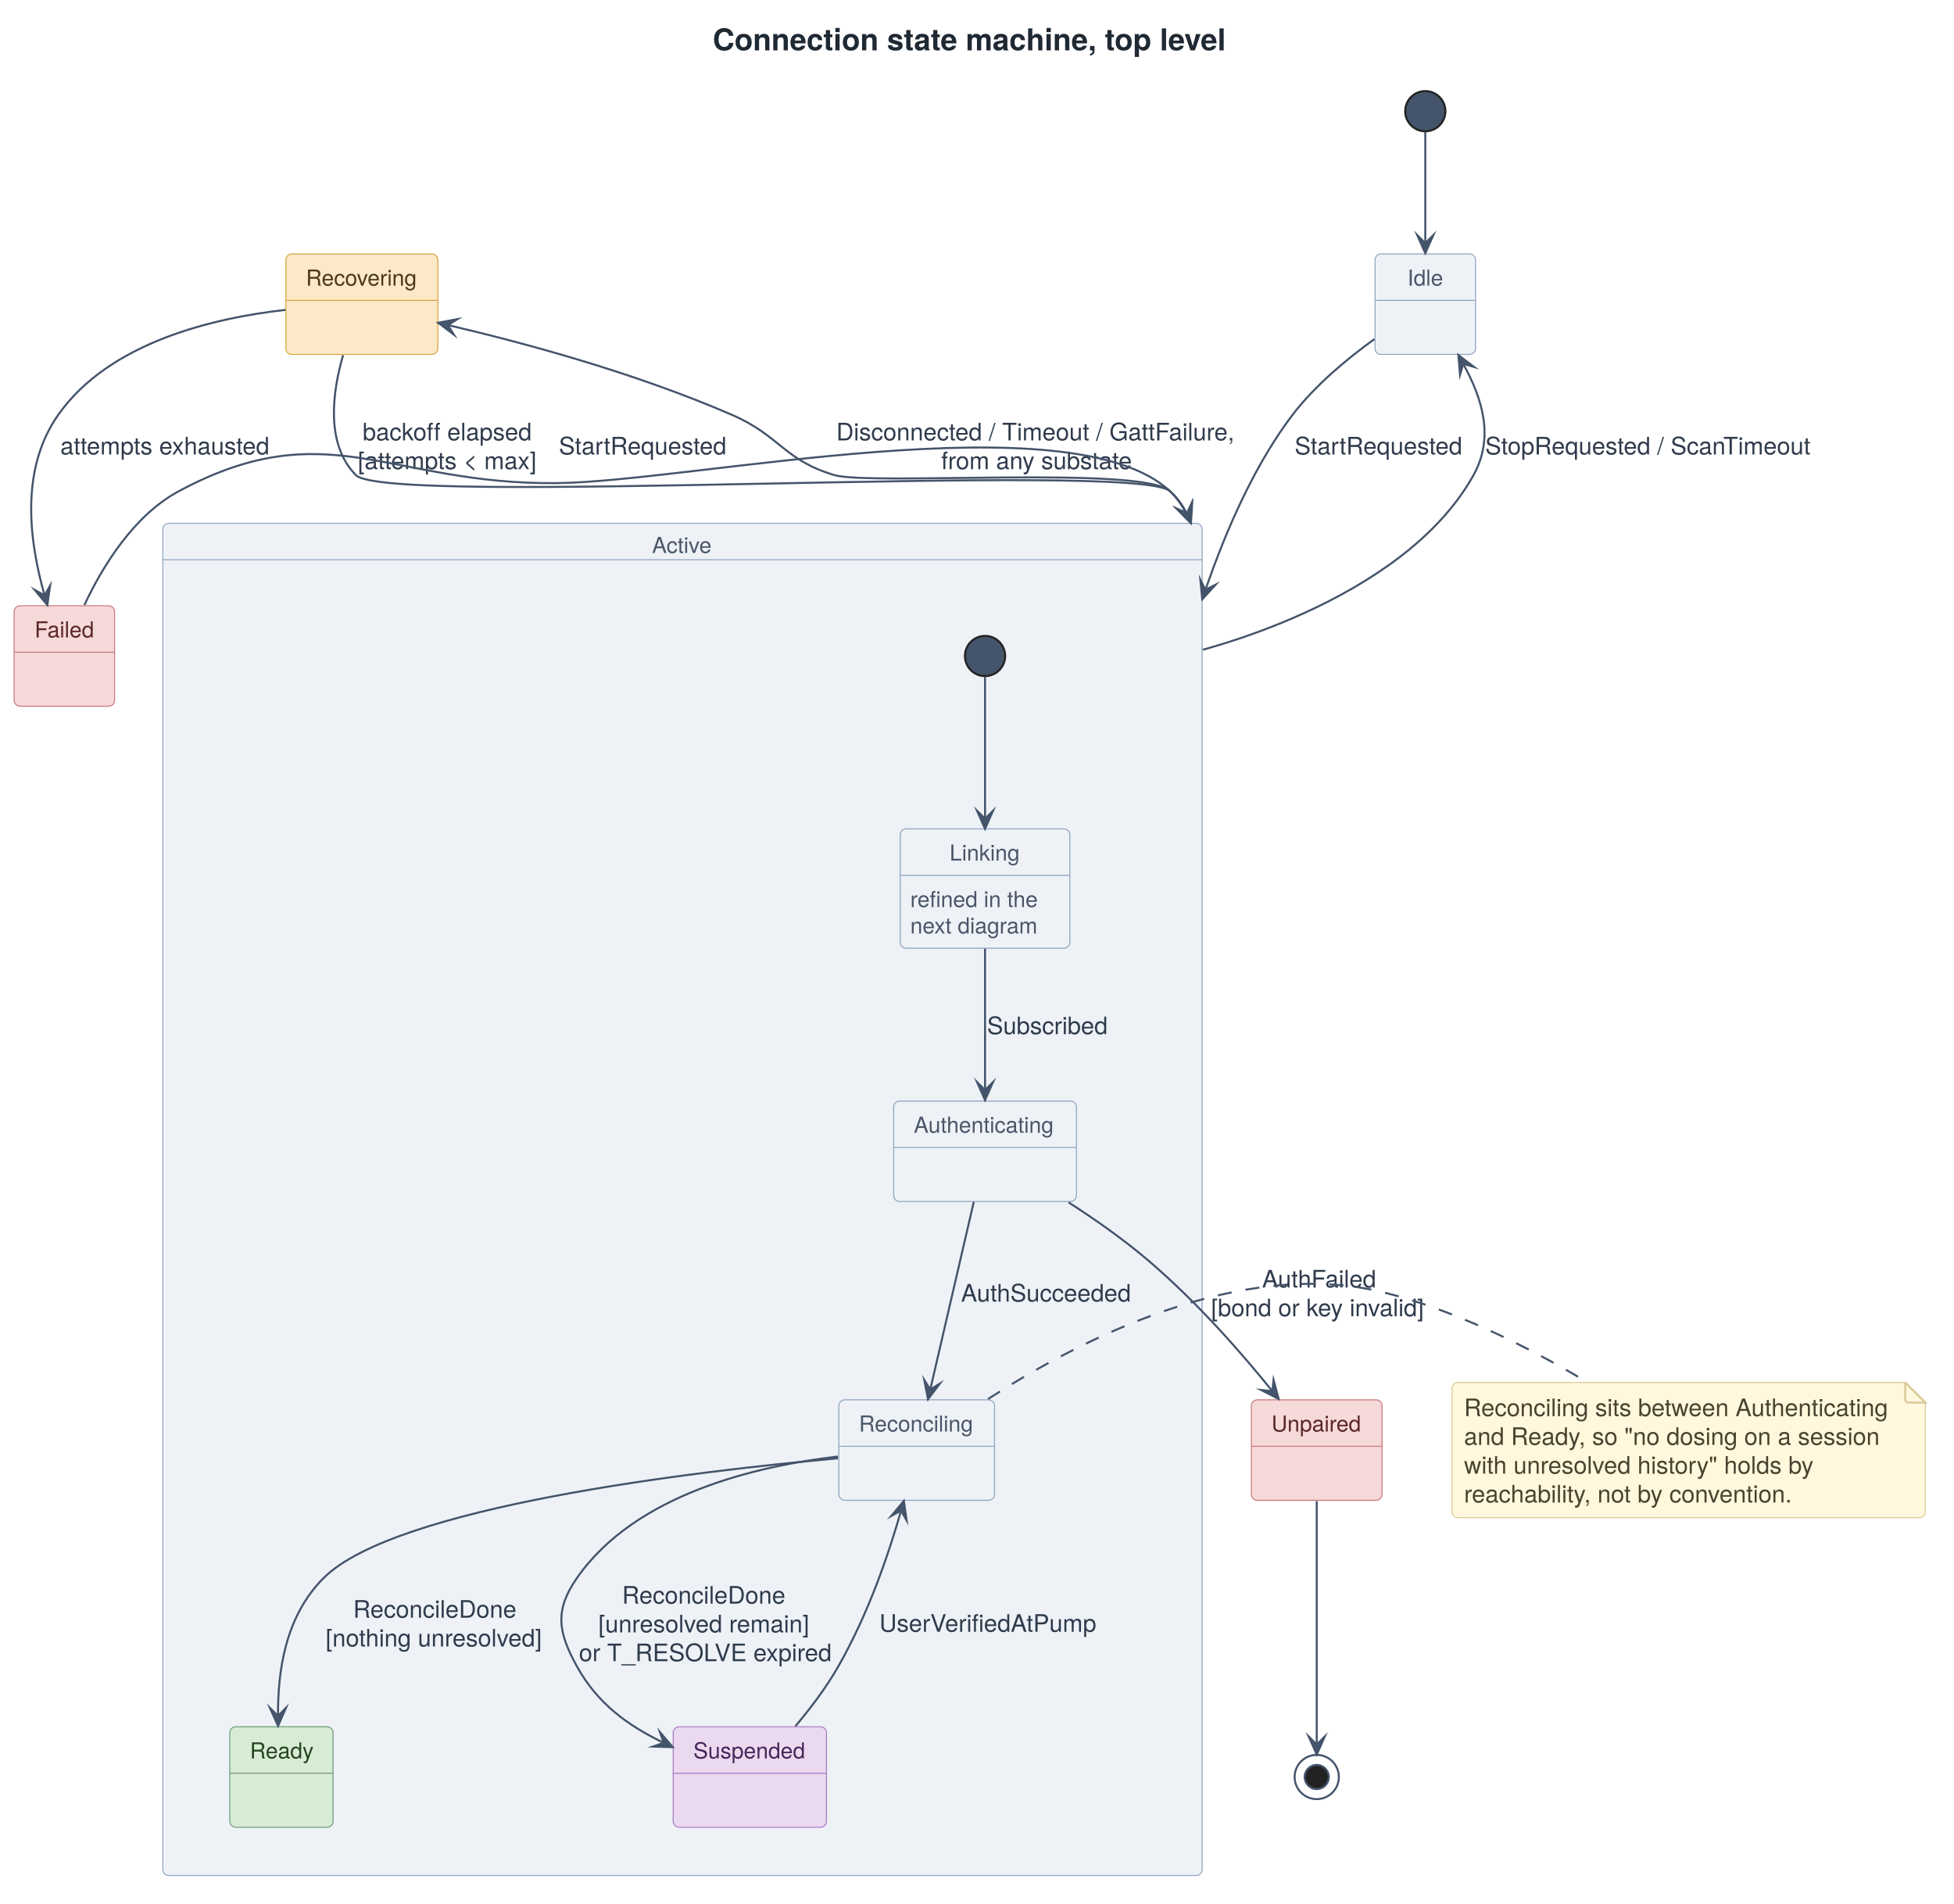
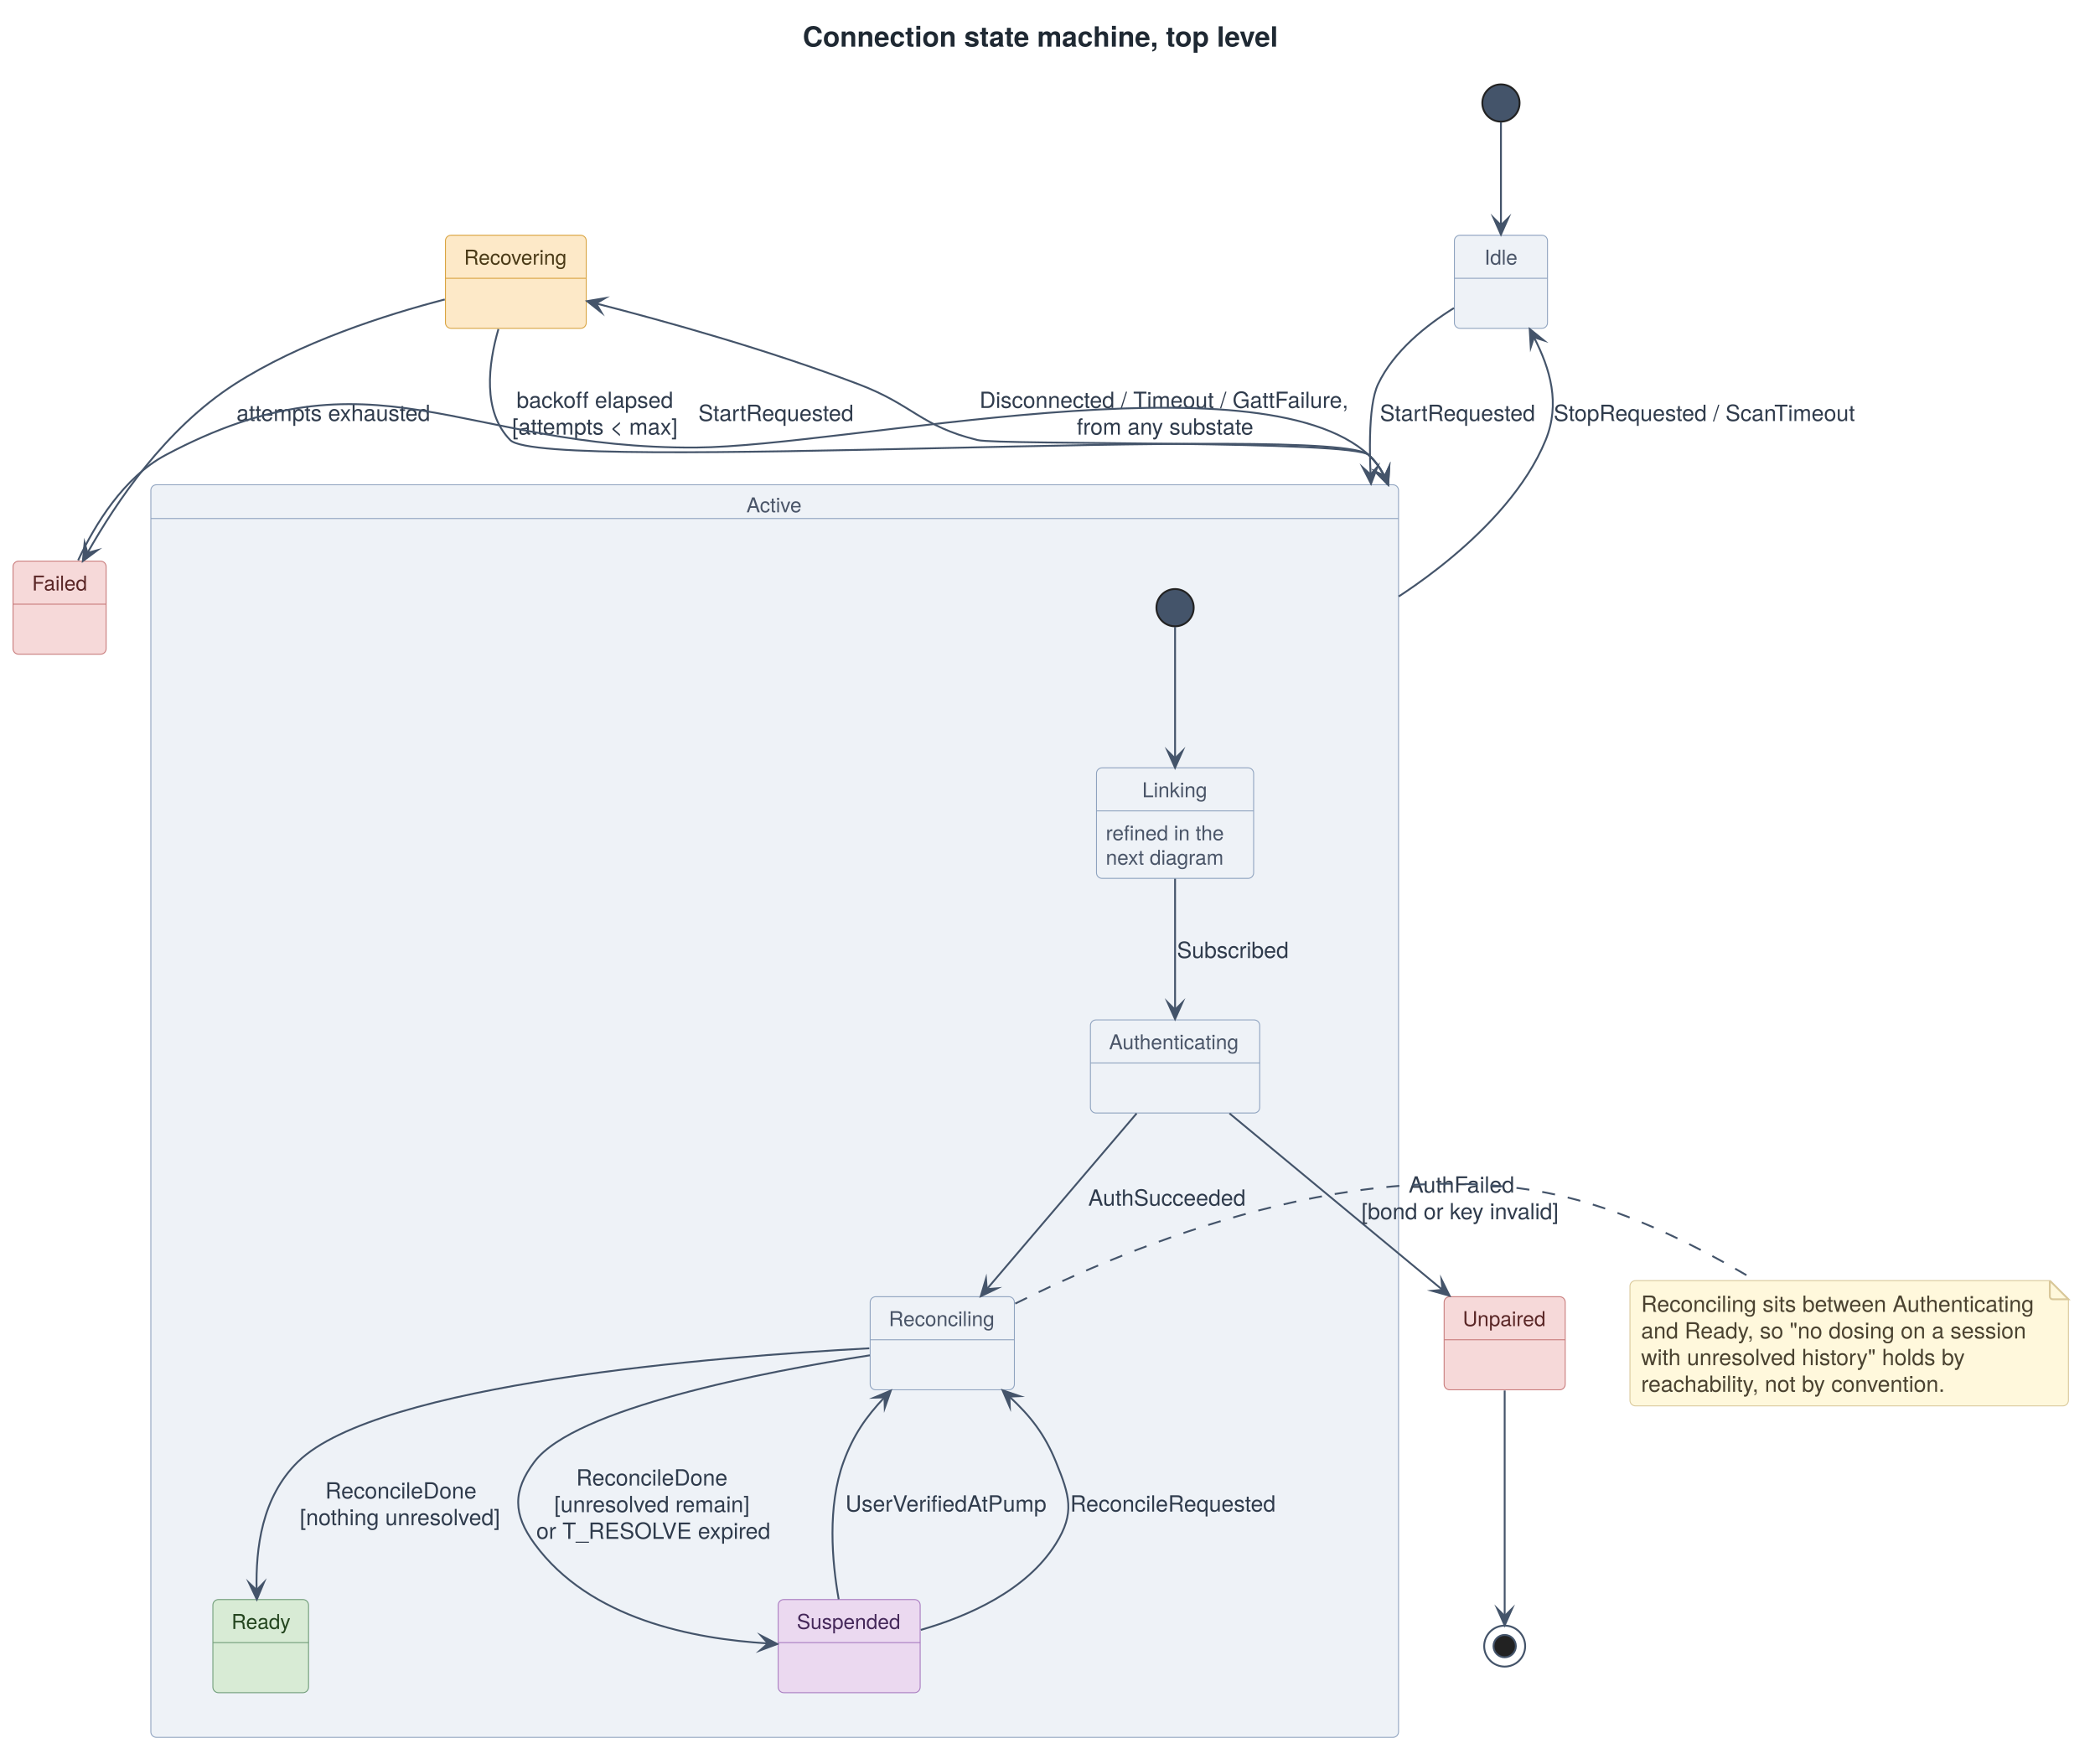
- <svg xmlns="http://www.w3.org/2000/svg" version="1.1" data-diagram-type="STATE" style="width:972px;height:947px;background:#FFFFFF;" width="972px" height="947px" viewBox="0 0 972 947" zoomAndPan="magnify" preserveAspectRatio="none" contentStyleType="text/css">
+ <svg xmlns="http://www.w3.org/2000/svg" version="1.1" data-diagram-type="STATE" style="width:1125px;height:947px;background:#FFFFFF;" width="1125px" height="947px" viewBox="0 0 1125 947" zoomAndPan="magnify" preserveAspectRatio="none" contentStyleType="text/css">
  <defs />
  <g font-family="sans-serif" lengthAdjust="spacing">
    <g class="title" data-source-line="3">
-       <text x="354.55" y="25.06" fill="#1F2933" font-size="15" textLength="256.635" font-weight="700" font-family="'Helvetica Neue'">Connection state machine, top level</text>
+       <text x="431.05" y="25.06" fill="#1F2933" font-size="15" textLength="256.635" font-weight="700" font-family="'Helvetica Neue'">Connection state machine, top level</text>
    </g>
    <g class="cluster" data-qualified-name="Active" id="ent0004" data-source-line="12">
-       <path d="M84,260.315 L595,260.315 A3,3 0 0 1 598,263.315 L598,278.438 L81,278.438 L81,263.315 A3,3 0 0 1 84,260.315" fill="#EEF2F7" />
-       <path d="M81,278.438 L598,278.438 L598,929.945 A3,3 0 0 1 595,932.945 L84,932.945 A3,3 0 0 1 81,929.945 L81,278.438" fill="#EEF2F7" />
-       <rect x="81" y="260.315" width="517" height="672.63" fill="none" style="stroke:#8FA3BF;stroke-width:0.5;" rx="3" ry="3" />
-       <line x1="81" y1="278.438" x2="598" y2="278.438" style="stroke:#8FA3BF;stroke-width:0.5;" />
-       <text x="324.326" y="275.095" fill="#4A5568" font-size="11" textLength="30.349" font-family="'Helvetica Neue'">Active</text>
+       <path d="M84,260.315 L748,260.315 A3,3 0 0 1 751,263.315 L751,278.438 L81,278.438 L81,263.315 A3,3 0 0 1 84,260.315" fill="#EEF2F7" />
+       <path d="M81,278.438 L751,278.438 L751,929.945 A3,3 0 0 1 748,932.945 L84,932.945 A3,3 0 0 1 81,929.945 L81,278.438" fill="#EEF2F7" />
+       <rect x="81" y="260.315" width="670" height="672.63" fill="none" style="stroke:#8FA3BF;stroke-width:0.5;" rx="3" ry="3" />
+       <line x1="81" y1="278.438" x2="751" y2="278.438" style="stroke:#8FA3BF;stroke-width:0.5;" />
+       <text x="400.826" y="275.095" fill="#4A5568" font-size="11" textLength="30.349" font-family="'Helvetica Neue'">Active</text>
    </g>
    <g class="entity" data-qualified-name="Active.Linking" id="ent0005" data-source-line="13">
-       <rect x="447.81" y="412.315" width="84.383" height="59.369" fill="#EEF2F7" style="stroke:#8FA3BF;stroke-width:0.5;" rx="3" ry="3" />
-       <line x1="447.81" y1="435.438" x2="532.193" y2="435.438" style="stroke:#8FA3BF;stroke-width:0.5;" />
-       <text x="472.374" y="428.095" fill="#4A5568" font-size="11" textLength="35.255" font-family="'Helvetica Neue'">Linking</text>
-       <text x="452.81" y="451.218" fill="#4A5568" font-size="11" textLength="63.976" font-family="'Helvetica Neue'">refined in the</text>
-       <text x="452.81" y="464.341" fill="#4A5568" font-size="11" textLength="64.383" font-family="'Helvetica Neue'">next diagram</text>
+       <rect x="588.81" y="412.315" width="84.383" height="59.369" fill="#EEF2F7" style="stroke:#8FA3BF;stroke-width:0.5;" rx="3" ry="3" />
+       <line x1="588.81" y1="435.438" x2="673.193" y2="435.438" style="stroke:#8FA3BF;stroke-width:0.5;" />
+       <text x="613.374" y="428.095" fill="#4A5568" font-size="11" textLength="35.255" font-family="'Helvetica Neue'">Linking</text>
+       <text x="593.81" y="451.218" fill="#4A5568" font-size="11" textLength="63.976" font-family="'Helvetica Neue'">refined in the</text>
+       <text x="593.81" y="464.341" fill="#4A5568" font-size="11" textLength="64.383" font-family="'Helvetica Neue'">next diagram</text>
    </g>
    <g class="entity" data-qualified-name="Active.Ready" id="ent0006" data-source-line="14">
      <rect x="114.31" y="858.945" width="51.372" height="50" fill="#D8EBD5" style="stroke:#6F9C78;stroke-width:0.5;" rx="3" ry="3" />
      <line x1="114.31" y1="882.068" x2="165.682" y2="882.068" style="stroke:#6F9C78;stroke-width:0.5;" />
      <text x="124.31" y="874.725" fill="#24451F" font-size="11" textLength="31.372" font-family="'Helvetica Neue'">Ready</text>
    </g>
    <g class="entity" data-qualified-name="Active.Suspended" id="ent0007" data-source-line="15">
-       <rect x="334.88" y="858.945" width="76.243" height="50" fill="#EBD9F0" style="stroke:#A87BC0;stroke-width:0.5;" rx="3" ry="3" />
-       <line x1="334.88" y1="882.068" x2="411.123" y2="882.068" style="stroke:#A87BC0;stroke-width:0.5;" />
-       <text x="344.88" y="874.725" fill="#45285A" font-size="11" textLength="56.243" font-family="'Helvetica Neue'">Suspended</text>
+       <rect x="417.88" y="858.945" width="76.243" height="50" fill="#EBD9F0" style="stroke:#A87BC0;stroke-width:0.5;" rx="3" ry="3" />
+       <line x1="417.88" y1="882.068" x2="494.123" y2="882.068" style="stroke:#A87BC0;stroke-width:0.5;" />
+       <text x="427.88" y="874.725" fill="#45285A" font-size="11" textLength="56.243" font-family="'Helvetica Neue'">Suspended</text>
    </g>
    <g class="start_entity" data-qualified-name="Active..start.Active" id="ent0012" data-source-line="17">
-       <ellipse cx="490" cy="326.315" rx="10" ry="10" fill="#44546A" style="stroke:#222;stroke-width:1;" />
+       <ellipse cx="631" cy="326.315" rx="10" ry="10" fill="#44546A" style="stroke:#222;stroke-width:1;" />
    </g>
    <g class="entity" data-qualified-name="Active.Authenticating" id="ent0014" data-source-line="18">
-       <rect x="444.55" y="547.685" width="90.906" height="50" fill="#EEF2F7" style="stroke:#8FA3BF;stroke-width:0.5;" rx="3" ry="3" />
-       <line x1="444.55" y1="570.808" x2="535.456" y2="570.808" style="stroke:#8FA3BF;stroke-width:0.5;" />
-       <text x="454.55" y="563.465" fill="#4A5568" font-size="11" textLength="70.906" font-family="'Helvetica Neue'">Authenticating</text>
+       <rect x="585.55" y="547.685" width="90.906" height="50" fill="#EEF2F7" style="stroke:#8FA3BF;stroke-width:0.5;" rx="3" ry="3" />
+       <line x1="585.55" y1="570.808" x2="676.456" y2="570.808" style="stroke:#8FA3BF;stroke-width:0.5;" />
+       <text x="595.55" y="563.465" fill="#4A5568" font-size="11" textLength="70.906" font-family="'Helvetica Neue'">Authenticating</text>
    </g>
    <g class="entity" data-qualified-name="Active.Reconciling" id="ent0016" data-source-line="19">
-       <rect x="417.28" y="696.315" width="77.442" height="50" fill="#EEF2F7" style="stroke:#8FA3BF;stroke-width:0.5;" rx="3" ry="3" />
-       <line x1="417.28" y1="719.438" x2="494.722" y2="719.438" style="stroke:#8FA3BF;stroke-width:0.5;" />
-       <text x="427.28" y="712.095" fill="#4A5568" font-size="11" textLength="57.442" font-family="'Helvetica Neue'">Reconciling</text>
+       <rect x="467.28" y="696.315" width="77.442" height="50" fill="#EEF2F7" style="stroke:#8FA3BF;stroke-width:0.5;" rx="3" ry="3" />
+       <line x1="467.28" y1="719.438" x2="544.722" y2="719.438" style="stroke:#8FA3BF;stroke-width:0.5;" />
+       <text x="477.28" y="712.095" fill="#4A5568" font-size="11" textLength="57.442" font-family="'Helvetica Neue'">Reconciling</text>
    </g>
    <g class="entity" data-qualified-name="Recovering" id="ent0001" data-source-line="5">
-       <rect x="142.2" y="126.315" width="75.605" height="50" fill="#FDE9C8" style="stroke:#D9A441;stroke-width:0.5;" rx="3" ry="3" />
-       <line x1="142.2" y1="149.438" x2="217.805" y2="149.438" style="stroke:#D9A441;stroke-width:0.5;" />
-       <text x="152.2" y="142.095" fill="#4A3A17" font-size="11" textLength="55.605" font-family="'Helvetica Neue'">Recovering</text>
+       <rect x="239.2" y="126.315" width="75.605" height="50" fill="#FDE9C8" style="stroke:#D9A441;stroke-width:0.5;" rx="3" ry="3" />
+       <line x1="239.2" y1="149.438" x2="314.805" y2="149.438" style="stroke:#D9A441;stroke-width:0.5;" />
+       <text x="249.2" y="142.095" fill="#4A3A17" font-size="11" textLength="55.605" font-family="'Helvetica Neue'">Recovering</text>
    </g>
    <g class="entity" data-qualified-name="Failed" id="ent0002" data-source-line="6">
      <rect x="7" y="301.315" width="50" height="50" fill="#F6D9D9" style="stroke:#C87B7B;stroke-width:0.5;" rx="3" ry="3" />
      <line x1="7" y1="324.438" x2="57" y2="324.438" style="stroke:#C87B7B;stroke-width:0.5;" />
      <text x="17.233" y="317.095" fill="#5A2626" font-size="11" textLength="29.535" font-family="'Helvetica Neue'">Failed</text>
    </g>
    <g class="entity" data-qualified-name="Unpaired" id="ent0003" data-source-line="7">
-       <rect x="622.49" y="696.315" width="65.023" height="50" fill="#F6D9D9" style="stroke:#C87B7B;stroke-width:0.5;" rx="3" ry="3" />
-       <line x1="622.49" y1="719.438" x2="687.513" y2="719.438" style="stroke:#C87B7B;stroke-width:0.5;" />
-       <text x="632.49" y="712.095" fill="#5A2626" font-size="11" textLength="45.023" font-family="'Helvetica Neue'">Unpaired</text>
+       <rect x="775.49" y="696.315" width="65.023" height="50" fill="#F6D9D9" style="stroke:#C87B7B;stroke-width:0.5;" rx="3" ry="3" />
+       <line x1="775.49" y1="719.438" x2="840.513" y2="719.438" style="stroke:#C87B7B;stroke-width:0.5;" />
+       <text x="785.49" y="712.095" fill="#5A2626" font-size="11" textLength="45.023" font-family="'Helvetica Neue'">Unpaired</text>
    </g>
    <g class="start_entity" data-qualified-name=".start." id="ent0008" data-source-line="9">
-       <ellipse cx="709" cy="55.315" rx="10" ry="10" fill="#44546A" style="stroke:#222;stroke-width:1;" />
+       <ellipse cx="806" cy="55.315" rx="10" ry="10" fill="#44546A" style="stroke:#222;stroke-width:1;" />
    </g>
    <g class="entity" data-qualified-name="Idle" id="ent0009" data-source-line="9">
-       <rect x="684" y="126.315" width="50" height="50" fill="#EEF2F7" style="stroke:#8FA3BF;stroke-width:0.5;" rx="3" ry="3" />
-       <line x1="684" y1="149.438" x2="734" y2="149.438" style="stroke:#8FA3BF;stroke-width:0.5;" />
-       <text x="700.14" y="142.095" fill="#4A5568" font-size="11" textLength="17.721" font-family="'Helvetica Neue'">Idle</text>
+       <rect x="781" y="126.315" width="50" height="50" fill="#EEF2F7" style="stroke:#8FA3BF;stroke-width:0.5;" rx="3" ry="3" />
+       <line x1="781" y1="149.438" x2="831" y2="149.438" style="stroke:#8FA3BF;stroke-width:0.5;" />
+       <text x="797.14" y="142.095" fill="#4A5568" font-size="11" textLength="17.721" font-family="'Helvetica Neue'">Idle</text>
    </g>
-     <g class="end_entity" data-qualified-name=".end." id="ent0027" data-source-line="34">
-       <ellipse cx="655" cy="883.945" rx="11" ry="11" fill="none" style="stroke:#44546A;stroke-width:1;" />
-       <ellipse cx="655" cy="883.945" rx="6" ry="6" fill="#222" style="stroke:#44546A;stroke-width:1;" />
+     <g class="end_entity" data-qualified-name=".end." id="ent0028" data-source-line="35">
+       <ellipse cx="808" cy="883.945" rx="11" ry="11" fill="none" style="stroke:#44546A;stroke-width:1;" />
+       <ellipse cx="808" cy="883.945" rx="6" ry="6" fill="#222" style="stroke:#44546A;stroke-width:1;" />
    </g>
-     <g class="entity" data-qualified-name="GMN29" id="ent0030" data-source-line="37">
-       <path d="M722.27,690.685 L722.27,751.949 A3,3 0 0 0 725.27,754.949 L954.734,754.949 A3,3 0 0 0 957.734,751.949 L957.734,697.685 L947.734,687.685 L725.27,687.685 A3,3 0 0 0 722.27,690.685" style="stroke:#D9C89A;stroke-width:0.5;" fill="#FFF8DC" />
-       <path d="M947.734,687.685 L947.734,696.185 A1.5,1.5 0 0 0 949.234,697.685 L957.734,697.685 L947.734,687.685" style="stroke:#D9C89A;stroke-width:1;" fill="#FFF8DC" />
-       <text x="728.27" y="704.445" fill="#4A4230" font-size="12" textLength="214.464" font-family="'Helvetica Neue'">Reconciling sits between Authenticating</text>
-       <text x="728.27" y="718.761" fill="#4A4230" font-size="12" textLength="209.604" font-family="'Helvetica Neue'">and Ready, so "no dosing on a session</text>
-       <text x="728.27" y="733.077" fill="#4A4230" font-size="12" textLength="178.02" font-family="'Helvetica Neue'">with unresolved history" holds by</text>
-       <text x="728.27" y="747.393" fill="#4A4230" font-size="12" textLength="167.592" font-family="'Helvetica Neue'">reachability, not by convention.</text>
+     <g class="entity" data-qualified-name="GMN30" id="ent0031" data-source-line="38">
+       <path d="M875.27,690.685 L875.27,751.949 A3,3 0 0 0 878.27,754.949 L1107.734,754.949 A3,3 0 0 0 1110.734,751.949 L1110.734,697.685 L1100.734,687.685 L878.27,687.685 A3,3 0 0 0 875.27,690.685" style="stroke:#D9C89A;stroke-width:0.5;" fill="#FFF8DC" />
+       <path d="M1100.734,687.685 L1100.734,696.185 A1.5,1.5 0 0 0 1102.234,697.685 L1110.734,697.685 L1100.734,687.685" style="stroke:#D9C89A;stroke-width:1;" fill="#FFF8DC" />
+       <text x="881.27" y="704.445" fill="#4A4230" font-size="12" textLength="214.464" font-family="'Helvetica Neue'">Reconciling sits between Authenticating</text>
+       <text x="881.27" y="718.761" fill="#4A4230" font-size="12" textLength="209.604" font-family="'Helvetica Neue'">and Ready, so "no dosing on a session</text>
+       <text x="881.27" y="733.077" fill="#4A4230" font-size="12" textLength="178.02" font-family="'Helvetica Neue'">with unresolved history" holds by</text>
+       <text x="881.27" y="747.393" fill="#4A4230" font-size="12" textLength="167.592" font-family="'Helvetica Neue'">reachability, not by convention.</text>
    </g>
    <g class="link" data-entity-1="ent0008" data-entity-2="ent0009" id="lnk10" data-source-line="9" data-link-type="dependency">
-       <path d="M709,65.665 C709,79.605 709,101.265 709,120.955" style="stroke:#44546A;stroke-width:1;" fill="none" id="*start*-to-Idle" />
-       <polygon points="709,125.955,713,116.955,709,120.955,705,116.955,709,125.955" fill="#44546A" style="stroke:#44546A;stroke-width:1;stroke-linejoin:miter;stroke-miterlimit:10;" />
+       <path d="M806,65.665 C806,79.605 806,101.265 806,120.955" style="stroke:#44546A;stroke-width:1;" fill="none" id="*start*-to-Idle" />
+       <polygon points="806,125.955,810,116.955,806,120.955,802,116.955,806,125.955" fill="#44546A" style="stroke:#44546A;stroke-width:1;stroke-linejoin:miter;stroke-miterlimit:10;" />
    </g>
    <g class="link" data-entity-1="ent0009" data-entity-2="ent0004" id="lnk11" data-source-line="10" data-link-type="dependency">
-       <path d="M683.66,168.705 C670.23,178.385 654.23,191.605 643,206.315 C625.71,228.965 612.6,258.145 603.744,281.94 C602.637,284.914 601.596,287.805 600.622,290.587 C600.135,291.979 599.665,293.343 599.211,294.678 C598.984,295.346 598.762,296.006 598.543,296.658 C598.434,296.984 598.326,297.308 598.219,297.63 C598.165,297.791 599.685,293.206 599.632,293.366" style="stroke:#44546A;stroke-width:1;" fill="none" id="Idle-to-Active" />
-       <polygon points="598.059,298.112,604.687,290.827,599.632,293.366,597.094,288.31,598.059,298.112" fill="#44546A" style="stroke:#44546A;stroke-width:1;stroke-linejoin:miter;stroke-miterlimit:10;" />
-       <text x="644" y="226.075" fill="#2F3B4C" font-size="12" textLength="84.012" font-family="'Helvetica Neue'">StartRequested</text>
+       <path d="M780.77,165.405 C765.92,174.635 748.43,188.515 740,206.315 C737.213,212.197 735.979,222.391 735.703,234.418 C735.565,240.432 735.666,246.903 735.933,253.524 C735.999,255.179 736.076,256.843 736.162,258.512 C736.184,258.929 735.935,254.354 735.958,254.771" style="stroke:#44546A;stroke-width:1;" fill="none" id="Idle-to-Active" />
+       <polygon points="736.229,259.764,739.736,250.561,735.958,254.771,731.747,250.994,736.229,259.764" fill="#44546A" style="stroke:#44546A;stroke-width:1;stroke-linejoin:miter;stroke-miterlimit:10;" />
+       <text x="741" y="226.075" fill="#2F3B4C" font-size="12" textLength="84.012" font-family="'Helvetica Neue'">StartRequested</text>
    </g>
-     <g class="link" data-entity-1="ent0004" data-entity-2="ent0009" id="lnk22" data-source-line="26" data-link-type="dependency">
-       <path d="M598.327,323.194 C599.283,322.932 600.311,322.645 601.406,322.333 C603.597,321.707 606.058,320.979 608.747,320.143 C619.502,316.8 633.911,311.739 649.338,304.689 C680.19,290.587 715.11,268.525 733,236.315 C743.38,217.615 737.461,198.415 727.871,180.995" style="stroke:#44546A;stroke-width:1;" fill="none" id="Active-to-Idle" />
-       <polygon points="725.46,176.615,726.296,186.428,727.871,180.995,733.304,182.57,725.46,176.615" fill="#44546A" style="stroke:#44546A;stroke-width:1;stroke-linejoin:miter;stroke-miterlimit:10;" />
-       <text x="738.79" y="226.075" fill="#2F3B4C" font-size="12" textLength="165.372" font-family="'Helvetica Neue'">StopRequested / ScanTimeout</text>
+     <g class="link" data-entity-1="ent0004" data-entity-2="ent0009" id="lnk23" data-source-line="27" data-link-type="dependency">
+       <path d="M751.106,320.288 C751.465,320.055 751.834,319.814 752.212,319.566 C752.969,319.069 753.764,318.541 754.594,317.984 C761.234,313.528 770.114,307.17 779.573,299.272 C798.49,283.477 819.725,261.525 830,236.315 C837.96,216.785 832.487,198.151 823.727,181.121" style="stroke:#44546A;stroke-width:1;" fill="none" id="Active-to-Idle" />
+       <polygon points="821.44,176.675,822,186.508,823.727,181.121,829.114,182.849,821.44,176.675" fill="#44546A" style="stroke:#44546A;stroke-width:1;stroke-linejoin:miter;stroke-miterlimit:10;" />
+       <text x="834.32" y="226.075" fill="#2F3B4C" font-size="12" textLength="165.372" font-family="'Helvetica Neue'">StopRequested / ScanTimeout</text>
    </g>
    <g class="link" data-entity-1="ent0012" data-entity-2="ent0005" id="lnk13" data-source-line="17" data-link-type="dependency">
-       <path d="M490,336.615 C490,352.945 490,382.405 490,407.265" style="stroke:#44546A;stroke-width:1;" fill="none" id="*start*Active-to-Linking" />
-       <polygon points="490,412.265,494,403.265,490,407.265,486,403.265,490,412.265" fill="#44546A" style="stroke:#44546A;stroke-width:1;stroke-linejoin:miter;stroke-miterlimit:10;" />
+       <path d="M631,336.615 C631,352.945 631,382.405 631,407.265" style="stroke:#44546A;stroke-width:1;" fill="none" id="*start*Active-to-Linking" />
+       <polygon points="631,412.265,635,403.265,631,407.265,627,403.265,631,412.265" fill="#44546A" style="stroke:#44546A;stroke-width:1;stroke-linejoin:miter;stroke-miterlimit:10;" />
    </g>
    <g class="link" data-entity-1="ent0005" data-entity-2="ent0014" id="lnk15" data-source-line="18" data-link-type="dependency">
-       <path d="M490,471.875 C490,494.555 490,520.775 490,542.225" style="stroke:#44546A;stroke-width:1;" fill="none" id="Linking-to-Authenticating" />
-       <polygon points="490,547.225,494,538.225,490,542.225,486,538.225,490,547.225" fill="#44546A" style="stroke:#44546A;stroke-width:1;stroke-linejoin:miter;stroke-miterlimit:10;" />
-       <text x="491" y="514.445" fill="#2F3B4C" font-size="12" textLength="61.344" font-family="'Helvetica Neue'">Subscribed</text>
+       <path d="M631,471.875 C631,494.555 631,520.775 631,542.225" style="stroke:#44546A;stroke-width:1;" fill="none" id="Linking-to-Authenticating" />
+       <polygon points="631,547.225,635,538.225,631,542.225,627,538.225,631,547.225" fill="#44546A" style="stroke:#44546A;stroke-width:1;stroke-linejoin:miter;stroke-miterlimit:10;" />
+       <text x="632" y="514.445" fill="#2F3B4C" font-size="12" textLength="61.344" font-family="'Helvetica Neue'">Subscribed</text>
    </g>
    <g class="link" data-entity-1="ent0014" data-entity-2="ent0016" id="lnk17" data-source-line="19" data-link-type="dependency">
-       <path d="M484.39,597.895 C478.09,625.065 469.061,664.015 462.751,691.195" style="stroke:#44546A;stroke-width:1;" fill="none" id="Authenticating-to-Reconciling" />
-       <polygon points="461.62,696.065,467.552,688.203,462.751,691.195,459.759,686.394,461.62,696.065" fill="#44546A" style="stroke:#44546A;stroke-width:1;stroke-linejoin:miter;stroke-miterlimit:10;" />
-       <text x="478.05" y="647.445" fill="#2F3B4C" font-size="12" textLength="85.8" font-family="'Helvetica Neue'">AuthSucceeded</text>
+       <path d="M610.36,597.895 C587.2,625.065 553.084,665.08 529.914,692.26" style="stroke:#44546A;stroke-width:1;" fill="none" id="Authenticating-to-Reconciling" />
+       <polygon points="526.67,696.065,535.553,691.811,529.914,692.26,529.465,686.621,526.67,696.065" fill="#44546A" style="stroke:#44546A;stroke-width:1;stroke-linejoin:miter;stroke-miterlimit:10;" />
+       <text x="584.37" y="647.445" fill="#2F3B4C" font-size="12" textLength="85.8" font-family="'Helvetica Neue'">AuthSucceeded</text>
    </g>
    <g class="link" data-entity-1="ent0016" data-entity-2="ent0006" id="lnk18" data-source-line="20" data-link-type="dependency">
-       <path d="M416.86,725.415 C345.11,731.915 196.62,749.395 161,784.945 C141.79,804.125 138.161,831.315 138.291,853.545" style="stroke:#44546A;stroke-width:1;" fill="none" id="Reconciling-to-Ready" />
-       <polygon points="138.32,858.545,142.267,849.522,138.291,853.545,134.267,849.569,138.32,858.545" fill="#44546A" style="stroke:#44546A;stroke-width:1;stroke-linejoin:miter;stroke-miterlimit:10;" />
-       <text x="175.674" y="804.705" fill="#2F3B4C" font-size="12" textLength="81.336" font-family="'Helvetica Neue'">ReconcileDone</text>
-       <text x="162" y="819.021" fill="#2F3B4C" font-size="12" textLength="108.684" font-family="'Helvetica Neue'">[nothing unresolved]</text>
+       <path d="M466.81,724.025 C385.63,728.405 203.1,742.795 160,784.945 C140.51,804.005 137.284,831.546 137.804,853.866" style="stroke:#44546A;stroke-width:1;" fill="none" id="Reconciling-to-Ready" />
+       <polygon points="137.92,858.865,141.709,849.774,137.804,853.866,133.711,849.961,137.92,858.865" fill="#44546A" style="stroke:#44546A;stroke-width:1;stroke-linejoin:miter;stroke-miterlimit:10;" />
+       <text x="174.674" y="804.705" fill="#2F3B4C" font-size="12" textLength="81.336" font-family="'Helvetica Neue'">ReconcileDone</text>
+       <text x="161" y="819.021" fill="#2F3B4C" font-size="12" textLength="108.684" font-family="'Helvetica Neue'">[nothing unresolved]</text>
    </g>
    <g class="link" data-entity-1="ent0016" data-entity-2="ent0007" id="lnk19" data-source-line="21" data-link-type="dependency">
-       <path d="M416.83,724.525 C376.68,729.135 316.13,743.085 287,784.945 C275.83,800.995 277.54,811.835 287,828.945 C297.24,847.455 312.266,858.315 330.136,866.925" style="stroke:#44546A;stroke-width:1;" fill="none" id="Reconciling-to-Suspended" />
-       <polygon points="334.64,869.095,328.268,861.585,330.136,866.925,324.796,868.792,334.64,869.095" fill="#44546A" style="stroke:#44546A;stroke-width:1;stroke-linejoin:miter;stroke-miterlimit:10;" />
+       <path d="M467.11,727.785 C410.22,736.675 308.67,756.215 287,784.945 C275.23,800.555 275.47,813.155 287,828.945 C316.7,869.615 372.409,880.059 412.389,882.509" style="stroke:#44546A;stroke-width:1;" fill="none" id="Reconciling-to-Suspended" />
+       <polygon points="417.38,882.815,408.642,878.272,412.389,882.509,408.152,886.257,417.38,882.815" fill="#44546A" style="stroke:#44546A;stroke-width:1;stroke-linejoin:miter;stroke-miterlimit:10;" />
      <text x="309.444" y="797.705" fill="#2F3B4C" font-size="12" textLength="81.336" font-family="'Helvetica Neue'">ReconcileDone</text>
      <text x="297.66" y="812.021" fill="#2F3B4C" font-size="12" textLength="104.904" font-family="'Helvetica Neue'">[unresolved remain]</text>
      <text x="288" y="826.337" fill="#2F3B4C" font-size="12" textLength="124.224" font-family="'Helvetica Neue'">or T_RESOLVE expired</text>
    </g>
    <g class="link" data-entity-1="ent0007" data-entity-2="ent0016" id="lnk20" data-source-line="22" data-link-type="dependency">
-       <path d="M395.67,858.665 C403.16,849.785 411.08,839.355 417,828.945 C432.11,802.385 441.838,773.7 448.248,751.41" style="stroke:#44546A;stroke-width:1;" fill="none" id="Suspended-to-Reconciling" />
-       <polygon points="449.63,746.605,443.298,754.149,448.248,751.41,450.987,756.36,449.63,746.605" fill="#44546A" style="stroke:#44546A;stroke-width:1;stroke-linejoin:miter;stroke-miterlimit:10;" />
-       <text x="437.43" y="811.705" fill="#2F3B4C" font-size="12" textLength="108.672" font-family="'Helvetica Neue'">UserVerifiedAtPump</text>
+       <path d="M450.37,858.785 C446.76,838.445 444.22,808.915 453,784.945 C458.24,770.635 464.931,760.983 474.941,750.363" style="stroke:#44546A;stroke-width:1;" fill="none" id="Suspended-to-Reconciling" />
+       <polygon points="478.37,746.725,469.286,750.531,474.941,750.363,475.108,756.018,478.37,746.725" fill="#44546A" style="stroke:#44546A;stroke-width:1;stroke-linejoin:miter;stroke-miterlimit:10;" />
+       <text x="454" y="811.705" fill="#2F3B4C" font-size="12" textLength="108.672" font-family="'Helvetica Neue'">UserVerifiedAtPump</text>
    </g>
-     <g class="link" data-entity-1="ent0004" data-entity-2="ent0001" id="lnk21" data-source-line="25" data-link-type="dependency">
-       <path d="M592.126,260.077 C592.079,259.951 592.031,259.826 591.983,259.7 C591.888,259.449 591.79,259.2 591.69,258.951 C591.491,258.453 591.284,257.959 591.069,257.47 C590.639,256.49 590.177,255.527 589.682,254.583 C587.698,250.807 585.175,247.332 582,244.315 C568.54,231.515 432.8,241.625 415,236.315 C389.8,228.795 388.13,216.765 364,206.315 C315.27,185.215 260.708,170.587 222.818,161.697" style="stroke:#44546A;stroke-width:1;" fill="none" id="Active-to-Recovering" />
-       <polygon points="217.95,160.555,225.798,166.505,222.818,161.697,227.626,158.717,217.95,160.555" fill="#44546A" style="stroke:#44546A;stroke-width:1;stroke-linejoin:miter;stroke-miterlimit:10;" />
-       <text x="416" y="219.075" fill="#2F3B4C" font-size="12" textLength="201.144" font-family="'Helvetica Neue'">Disconnected / Timeout / GattFailure,</text>
-       <text x="468.224" y="233.391" fill="#2F3B4C" font-size="12" textLength="96.696" font-family="'Helvetica Neue'">from any substate</text>
+     <g class="link" data-entity-1="ent0007" data-entity-2="ent0016" id="lnk21" data-source-line="23" data-link-type="dependency">
+       <path d="M494.46,875.245 C519.84,867.945 551.2,854.195 567,828.945 C577.37,812.365 574.36,803.065 567,784.945 C561,770.185 553.333,760.388 542.043,749.958" style="stroke:#44546A;stroke-width:1;" fill="none" id="Suspended-to-Reconciling-1" />
+       <polygon points="538.37,746.565,542.266,755.61,542.043,749.958,547.695,749.734,538.37,746.565" fill="#44546A" style="stroke:#44546A;stroke-width:1;stroke-linejoin:miter;stroke-miterlimit:10;" />
+       <text x="574.7" y="811.705" fill="#2F3B4C" font-size="12" textLength="111.12" font-family="'Helvetica Neue'">ReconcileRequested</text>
    </g>
-     <g class="link" data-entity-1="ent0001" data-entity-2="ent0004" id="lnk24" data-source-line="30" data-link-type="dependency">
-       <path d="M170.66,176.695 C165.2,195.575 161.98,220.995 177,236.315 C192.76,252.385 565.47,229.035 582,244.315 C585.218,247.287 587.773,250.728 589.78,254.479 C590.282,255.417 590.749,256.374 591.184,257.348 C591.401,257.835 591.611,258.327 591.812,258.822 C591.913,259.07 592.012,259.318 592.108,259.568 C592.157,259.693 590.435,255.142 590.482,255.267" style="stroke:#44546A;stroke-width:1;" fill="none" id="Recovering-to-Active" />
-       <polygon points="592.252,259.943,592.807,250.11,590.482,255.267,585.325,252.942,592.252,259.943" fill="#44546A" style="stroke:#44546A;stroke-width:1;stroke-linejoin:miter;stroke-miterlimit:10;" />
-       <text x="180.388" y="219.075" fill="#2F3B4C" font-size="12" textLength="85.788" font-family="'Helvetica Neue'">backoff elapsed</text>
-       <text x="178" y="233.391" fill="#2F3B4C" font-size="12" textLength="90.564" font-family="'Helvetica Neue'">[attempts &lt; max]</text>
+     <g class="link" data-entity-1="ent0004" data-entity-2="ent0001" id="lnk22" data-source-line="26" data-link-type="dependency">
+       <path d="M745.17,260.033 C745.123,259.907 745.075,259.782 745.027,259.657 C744.931,259.406 744.833,259.157 744.733,258.908 C744.533,258.412 744.325,257.919 744.109,257.43 C743.678,256.452 743.214,255.491 742.716,254.549 C740.725,250.781 738.19,247.317 735,244.315 C726.5,236.305 536.35,239.065 525,236.315 C494.47,228.895 490.38,217.435 461,206.315 C411.65,187.625 357.723,172.63 320.103,162.96" style="stroke:#44546A;stroke-width:1;" fill="none" id="Active-to-Recovering" />
+       <polygon points="315.26,161.715,322.981,167.83,320.103,162.96,324.972,160.081,315.26,161.715" fill="#44546A" style="stroke:#44546A;stroke-width:1;stroke-linejoin:miter;stroke-miterlimit:10;" />
+       <text x="526" y="219.075" fill="#2F3B4C" font-size="12" textLength="201.144" font-family="'Helvetica Neue'">Disconnected / Timeout / GattFailure,</text>
+       <text x="578.224" y="233.391" fill="#2F3B4C" font-size="12" textLength="96.696" font-family="'Helvetica Neue'">from any substate</text>
    </g>
-     <g class="link" data-entity-1="ent0014" data-entity-2="ent0003" id="lnk23" data-source-line="28" data-link-type="dependency">
-       <path d="M531.53,598.075 C544.97,606.735 559.6,616.995 572,627.685 C596.21,648.545 617.026,672.357 632.926,692.017" style="stroke:#44546A;stroke-width:1;" fill="none" id="Authenticating-to-Unpaired" />
-       <polygon points="636.07,695.905,633.521,686.392,632.926,692.017,627.3,691.422,636.07,695.905" fill="#44546A" style="stroke:#44546A;stroke-width:1;stroke-linejoin:miter;stroke-miterlimit:10;" />
-       <text x="627.798" y="640.445" fill="#2F3B4C" font-size="12" textLength="57.12" font-family="'Helvetica Neue'">AuthFailed</text>
-       <text x="602.46" y="654.761" fill="#2F3B4C" font-size="12" textLength="107.796" font-family="'Helvetica Neue'">[bond or key invalid]</text>
+     <g class="link" data-entity-1="ent0001" data-entity-2="ent0004" id="lnk25" data-source-line="31" data-link-type="dependency">
+       <path d="M267.65,176.705 C262.18,195.585 258.96,221.015 274,236.315 C291.95,254.585 716.17,226.945 735,244.315 C738.22,247.284 740.778,250.721 742.786,254.47 C743.79,256.345 742.922,253.608 743.666,255.619" style="stroke:#44546A;stroke-width:1;" fill="none" id="Recovering-to-Active" />
+       <polygon points="745.4,260.308,746.03,250.48,743.666,255.619,738.527,253.254,745.4,260.308" fill="#44546A" style="stroke:#44546A;stroke-width:1;stroke-linejoin:miter;stroke-miterlimit:10;" />
+       <text x="277.388" y="219.075" fill="#2F3B4C" font-size="12" textLength="85.788" font-family="'Helvetica Neue'">backoff elapsed</text>
+       <text x="275" y="233.391" fill="#2F3B4C" font-size="12" textLength="90.564" font-family="'Helvetica Neue'">[attempts &lt; max]</text>
    </g>
-     <g class="link" data-entity-1="ent0001" data-entity-2="ent0002" id="lnk25" data-source-line="31" data-link-type="dependency">
-       <path d="M142.03,154.145 C106.24,158.135 54.41,170.235 29,206.315 C9.48,234.025 14.836,270.255 22.186,296.175" style="stroke:#44546A;stroke-width:1;" fill="none" id="Recovering-to-Failed" />
-       <polygon points="23.55,300.985,24.943,291.235,22.186,296.175,17.246,293.418,23.55,300.985" fill="#44546A" style="stroke:#44546A;stroke-width:1;stroke-linejoin:miter;stroke-miterlimit:10;" />
-       <text x="30" y="226.075" fill="#2F3B4C" font-size="12" textLength="106.704" font-family="'Helvetica Neue'">attempts exhausted</text>
+     <g class="link" data-entity-1="ent0014" data-entity-2="ent0003" id="lnk24" data-source-line="29" data-link-type="dependency">
+       <path d="M660.23,597.895 C692.92,624.985 741.75,665.425 774.58,692.625" style="stroke:#44546A;stroke-width:1;" fill="none" id="Authenticating-to-Unpaired" />
+       <polygon points="778.43,695.815,774.052,686.993,774.58,692.625,768.948,693.153,778.43,695.815" fill="#44546A" style="stroke:#44546A;stroke-width:1;stroke-linejoin:miter;stroke-miterlimit:10;" />
+       <text x="756.438" y="640.445" fill="#2F3B4C" font-size="12" textLength="57.12" font-family="'Helvetica Neue'">AuthFailed</text>
+       <text x="731.1" y="654.761" fill="#2F3B4C" font-size="12" textLength="107.796" font-family="'Helvetica Neue'">[bond or key invalid]</text>
    </g>
-     <g class="link" data-entity-1="ent0002" data-entity-2="ent0004" id="lnk26" data-source-line="32" data-link-type="dependency">
-       <path d="M41.99,300.925 C51.08,281.605 66.54,256.355 89,244.315 C162.65,204.805 193.43,241.205 277,240.315 C344.78,239.595 532.21,198.315 582,244.315 C585.151,247.226 587.674,250.581 589.672,254.236 C590.671,256.063 591.538,257.966 592.288,259.925 C592.335,260.047 590.631,255.487 590.677,255.609" style="stroke:#44546A;stroke-width:1;" fill="none" id="Failed-to-Active" />
-       <polygon points="592.427,260.293,593.023,250.462,590.677,255.609,585.529,253.263,592.427,260.293" fill="#44546A" style="stroke:#44546A;stroke-width:1;stroke-linejoin:miter;stroke-miterlimit:10;" />
-       <text x="278" y="226.075" fill="#2F3B4C" font-size="12" textLength="84.012" font-family="'Helvetica Neue'">StartRequested</text>
+     <g class="link" data-entity-1="ent0001" data-entity-2="ent0002" id="lnk26" data-source-line="32" data-link-type="dependency">
+       <path d="M238.84,160.805 C206.94,169.075 161.13,183.735 126,206.315 C88.79,230.225 62.393,269.644 46.953,296.924" style="stroke:#44546A;stroke-width:1;" fill="none" id="Recovering-to-Failed" />
+       <polygon points="44.49,301.275,52.404,295.413,46.953,296.924,45.442,291.472,44.49,301.275" fill="#44546A" style="stroke:#44546A;stroke-width:1;stroke-linejoin:miter;stroke-miterlimit:10;" />
+       <text x="127" y="226.075" fill="#2F3B4C" font-size="12" textLength="106.704" font-family="'Helvetica Neue'">attempts exhausted</text>
    </g>
-     <g class="link" data-entity-1="ent0003" data-entity-2="ent0027" id="lnk28" data-source-line="34" data-link-type="dependency">
-       <path d="M655,746.705 C655,782.515 655,842.765 655,867.795" style="stroke:#44546A;stroke-width:1;" fill="none" id="Unpaired-to-*end*" />
-       <polygon points="655,872.795,659,863.795,655,867.795,651,863.795,655,872.795" fill="#44546A" style="stroke:#44546A;stroke-width:1;stroke-linejoin:miter;stroke-miterlimit:10;" />
+     <g class="link" data-entity-1="ent0002" data-entity-2="ent0004" id="lnk27" data-source-line="33" data-link-type="dependency">
+       <path d="M41.96,300.885 C51.04,281.535 66.5,256.275 89,244.315 C200.85,184.835 247.32,241.205 374,240.315 C454.23,239.745 675.97,189.975 735,244.315 C738.158,247.221 740.685,250.572 742.686,254.224 C743.687,256.05 744.556,257.951 745.307,259.909 C745.354,260.032 743.647,255.472 743.693,255.595" style="stroke:#44546A;stroke-width:1;" fill="none" id="Failed-to-Active" />
+       <polygon points="745.447,260.277,746.036,250.446,743.693,255.595,738.544,253.252,745.447,260.277" fill="#44546A" style="stroke:#44546A;stroke-width:1;stroke-linejoin:miter;stroke-miterlimit:10;" />
+       <text x="375" y="226.075" fill="#2F3B4C" font-size="12" textLength="84.012" font-family="'Helvetica Neue'">StartRequested</text>
    </g>
-     <g class="link" data-entity-1="ent0016" data-entity-2="ent0030" id="lnk31" data-source-line="37" data-link-type="association">
-       <path d="M491.5,695.915 C536.44,666.875 616.55,625.465 687.5,642.685 C723.54,651.425 760.59,670.265 789.15,687.305" style="stroke:#44546A;stroke-width:1;stroke-dasharray:7,7;" fill="none" id="Reconciling-GMN29" />
+     <g class="link" data-entity-1="ent0003" data-entity-2="ent0028" id="lnk29" data-source-line="35" data-link-type="dependency">
+       <path d="M808,746.705 C808,782.515 808,842.765 808,867.795" style="stroke:#44546A;stroke-width:1;" fill="none" id="Unpaired-to-*end*" />
+       <polygon points="808,872.795,812,863.795,808,867.795,804,863.795,808,872.795" fill="#44546A" style="stroke:#44546A;stroke-width:1;stroke-linejoin:miter;stroke-miterlimit:10;" />
+     </g>
+     <g class="link" data-entity-1="ent0016" data-entity-2="ent0031" id="lnk32" data-source-line="38" data-link-type="association">
+       <path d="M545.18,700.015 C607.69,668.745 733.83,616.795 840.5,642.685 C876.54,651.425 913.59,670.265 942.15,687.305" style="stroke:#44546A;stroke-width:1;stroke-dasharray:7,7;" fill="none" id="Reconciling-GMN30" />
    </g>
  </g>
</svg>
